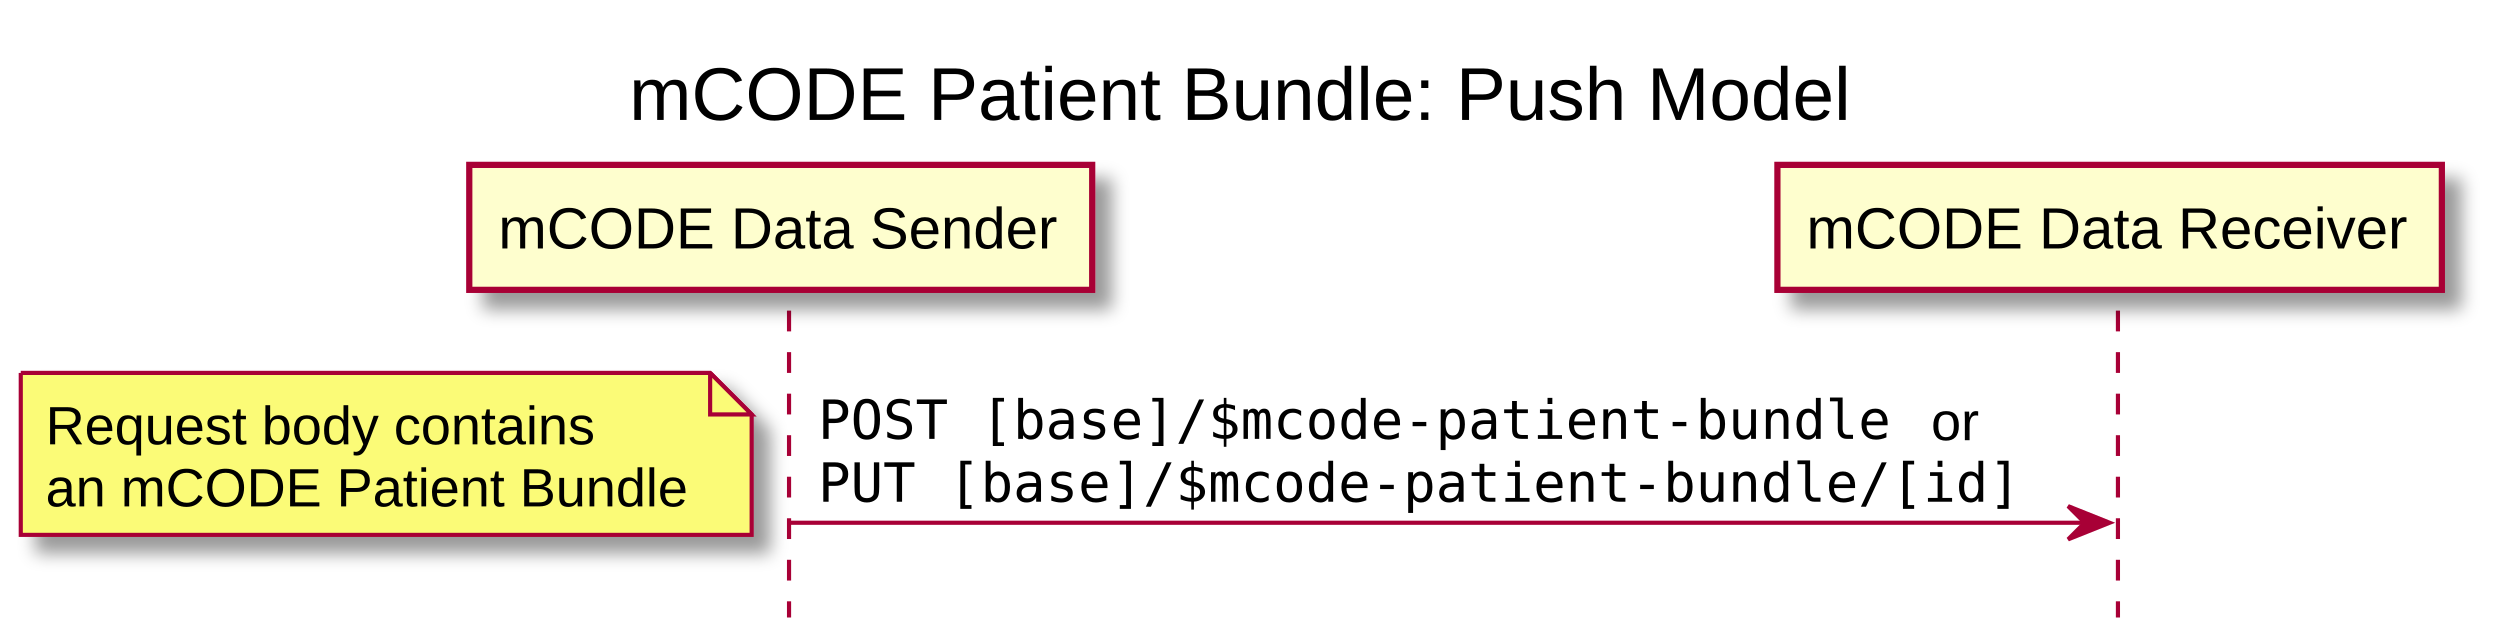
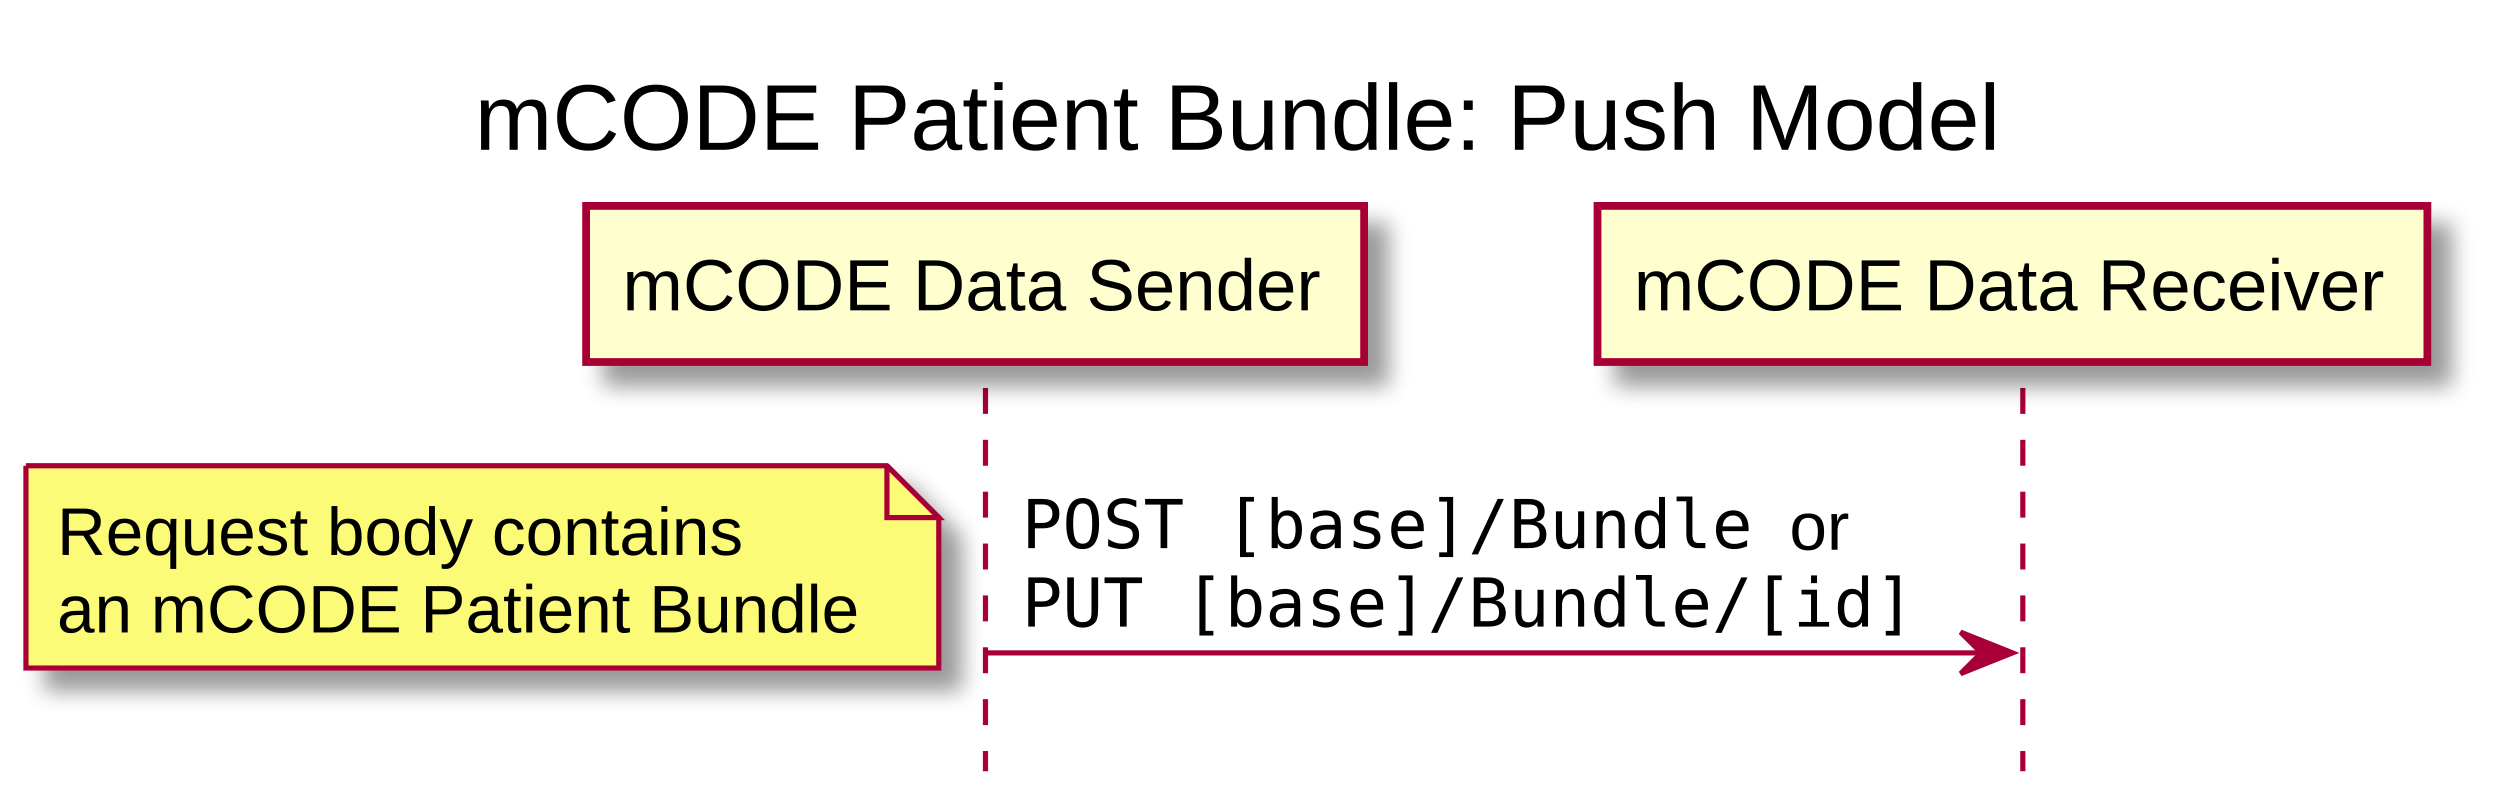
- <svg xmlns="http://www.w3.org/2000/svg" contentScriptType="application/ecmascript" contentStyleType="text/css" height="155px" preserveAspectRatio="none" style="width:602px;height:155px;" version="1.1" viewBox="0 0 602 155" width="602px" zoomAndPan="magnify">
+ <svg xmlns="http://www.w3.org/2000/svg" contentScriptType="application/ecmascript" contentStyleType="text/css" height="155px" preserveAspectRatio="none" style="width:482px;height:155px;" version="1.1" viewBox="0 0 482 155" width="482px" zoomAndPan="magnify">
  <defs>
-     <filter height="300%" id="frkaxashjqu5f" width="300%" x="-1" y="-1">
+     <filter height="300%" id="fm5d70s8ta9xr" width="300%" x="-1" y="-1">
      <feGaussianBlur result="blurOut" stdDeviation="2.0" />
      <feColorMatrix in="blurOut" result="blurOut2" type="matrix" values="0 0 0 0 0 0 0 0 0 0 0 0 0 0 0 0 0 0 .4 0" />
      <feOffset dx="4.0" dy="4.0" in="blurOut2" result="blurOut3" />
      <feBlend in="SourceGraphic" in2="blurOut3" mode="normal" />
    </filter>
  </defs>
  <g>
-     <text fill="#000000" font-family="Arial" font-size="18" lengthAdjust="spacingAndGlyphs" textLength="294" x="151.5" y="28.884">mCODE Patient Bundle: Push Model</text>
+     <text fill="#000000" font-family="Arial" font-size="18" lengthAdjust="spacingAndGlyphs" textLength="294" x="91.5" y="28.884">mCODE Patient Bundle: Push Model</text>
    <line style="stroke: #A80036; stroke-width: 1.0; stroke-dasharray: 5.0,5.0;" x1="190" x2="190" y1="74.797" y2="148.694" />
-     <line style="stroke: #A80036; stroke-width: 1.0; stroke-dasharray: 5.0,5.0;" x1="510" x2="510" y1="74.797" y2="148.694" />
-     <rect fill="#FEFECE" filter="url(#frkaxashjqu5f)" height="30.099" style="stroke: #A80036; stroke-width: 1.5;" width="150" x="113" y="39.698" />
+     <line style="stroke: #A80036; stroke-width: 1.0; stroke-dasharray: 5.0,5.0;" x1="390" x2="390" y1="74.797" y2="148.694" />
+     <rect fill="#FEFECE" filter="url(#fm5d70s8ta9xr)" height="30.099" style="stroke: #A80036; stroke-width: 1.5;" width="150" x="113" y="39.698" />
    <text fill="#000000" font-family="Arial" font-size="14" lengthAdjust="spacingAndGlyphs" textLength="136" x="120" y="59.83">mCODE Data Sender</text>
-     <rect fill="#FEFECE" filter="url(#frkaxashjqu5f)" height="30.099" style="stroke: #A80036; stroke-width: 1.5;" width="160" x="428" y="39.698" />
-     <text fill="#000000" font-family="Arial" font-size="14" lengthAdjust="spacingAndGlyphs" textLength="146" x="435" y="59.83">mCODE Data Receiver</text>
-     <polygon fill="#A80036" points="498,121.878,508,125.878,498,129.878,502,125.878" style="stroke: #A80036; stroke-width: 1.0;" />
-     <line style="stroke: #A80036; stroke-width: 1.0;" x1="190" x2="504" y1="125.878" y2="125.878" />
-     <text fill="#000000" font-family="monospace" font-size="13" lengthAdjust="spacingAndGlyphs" textLength="264" x="197" y="105.68">POST [base]/$mcode-patient-bundle</text>
-     <text fill="#000000" font-family="Arial" font-size="13" lengthAdjust="spacingAndGlyphs" textLength="11" x="465" y="105.991">or</text>
-     <text fill="#000000" font-family="monospace" font-size="13" lengthAdjust="spacingAndGlyphs" textLength="296" x="197" y="120.812">PUT [base]/$mcode-patient-bundle/[id]</text>
-     <path d="M5,89.797 L5,128.797 L181,128.797 L181,99.797 L171,89.797 L5,89.797 " fill="#FBFB77" filter="url(#frkaxashjqu5f)" style="stroke: #A80036; stroke-width: 1.0;" />
+     <rect fill="#FEFECE" filter="url(#fm5d70s8ta9xr)" height="30.099" style="stroke: #A80036; stroke-width: 1.5;" width="160" x="308" y="39.698" />
+     <text fill="#000000" font-family="Arial" font-size="14" lengthAdjust="spacingAndGlyphs" textLength="146" x="315" y="59.83">mCODE Data Receiver</text>
+     <polygon fill="#A80036" points="378,121.878,388,125.878,378,129.878,382,125.878" style="stroke: #A80036; stroke-width: 1.0;" />
+     <line style="stroke: #A80036; stroke-width: 1.0;" x1="190" x2="384" y1="125.878" y2="125.878" />
+     <text fill="#000000" font-family="monospace" font-size="13" lengthAdjust="spacingAndGlyphs" textLength="144" x="197" y="105.68">POST [base]/Bundle</text>
+     <text fill="#000000" font-family="Arial" font-size="13" lengthAdjust="spacingAndGlyphs" textLength="11" x="345" y="105.991">or</text>
+     <text fill="#000000" font-family="monospace" font-size="13" lengthAdjust="spacingAndGlyphs" textLength="176" x="197" y="120.812">PUT [base]/Bundle/[id]</text>
+     <path d="M5,89.797 L5,128.797 L181,128.797 L181,99.797 L171,89.797 L5,89.797 " fill="#FBFB77" filter="url(#fm5d70s8ta9xr)" style="stroke: #A80036; stroke-width: 1.0;" />
    <path d="M171,89.797 L171,99.797 L181,99.797 L171,89.797 " fill="#FBFB77" style="stroke: #A80036; stroke-width: 1.0;" />
    <text fill="#000000" font-family="Arial" font-size="13" lengthAdjust="spacingAndGlyphs" textLength="133" x="11" y="106.991">Request body contains</text>
    <text fill="#000000" font-family="Arial" font-size="13" lengthAdjust="spacingAndGlyphs" textLength="155" x="11" y="121.939">an mCODE Patient Bundle</text>
  </g>
</svg>
